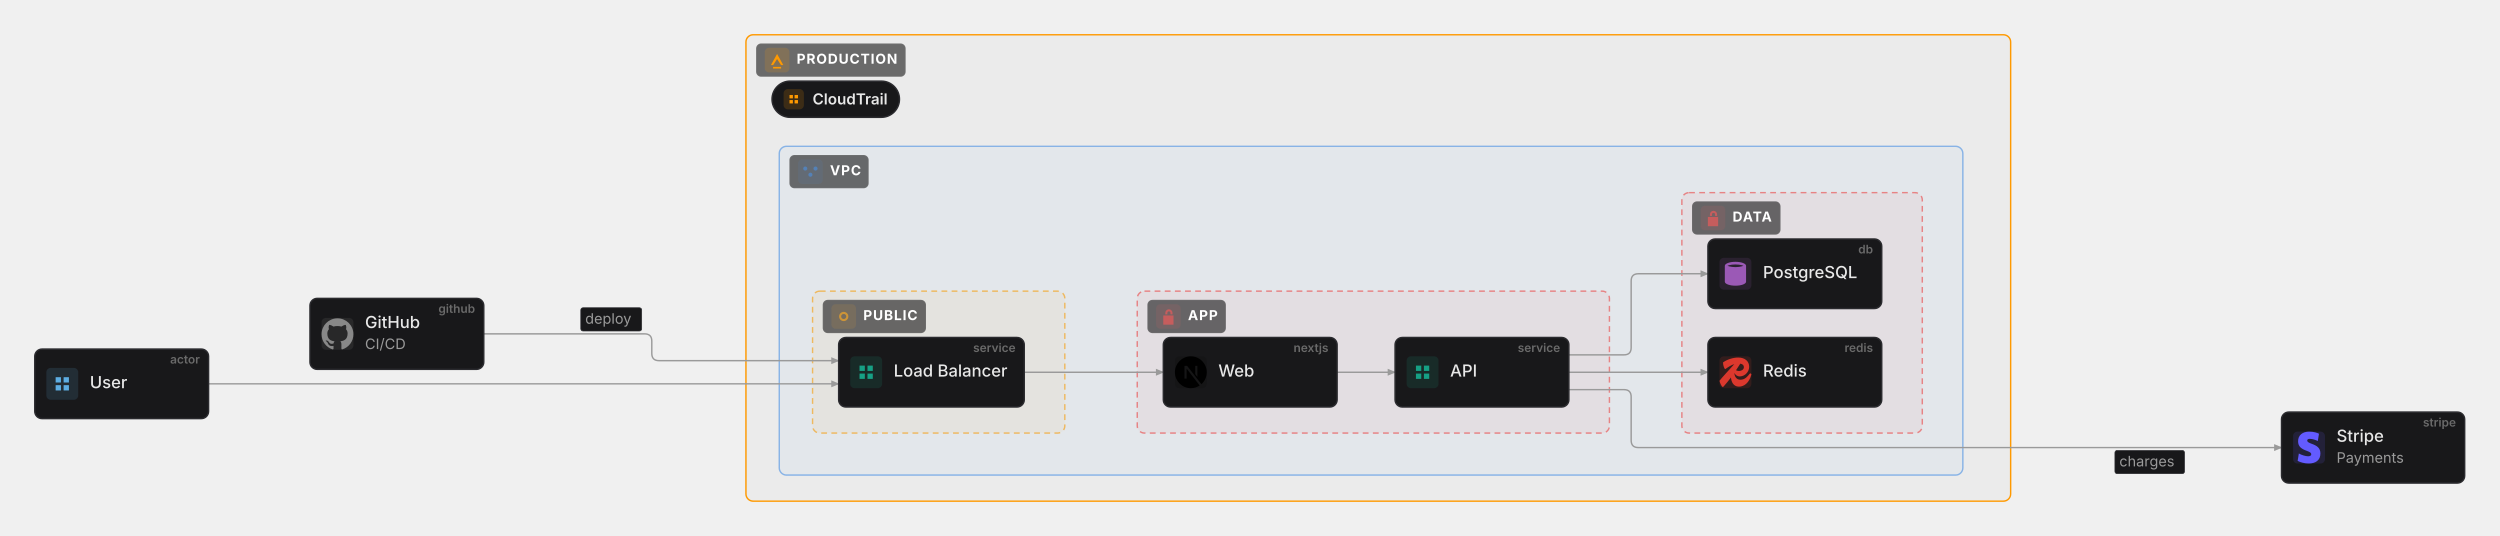
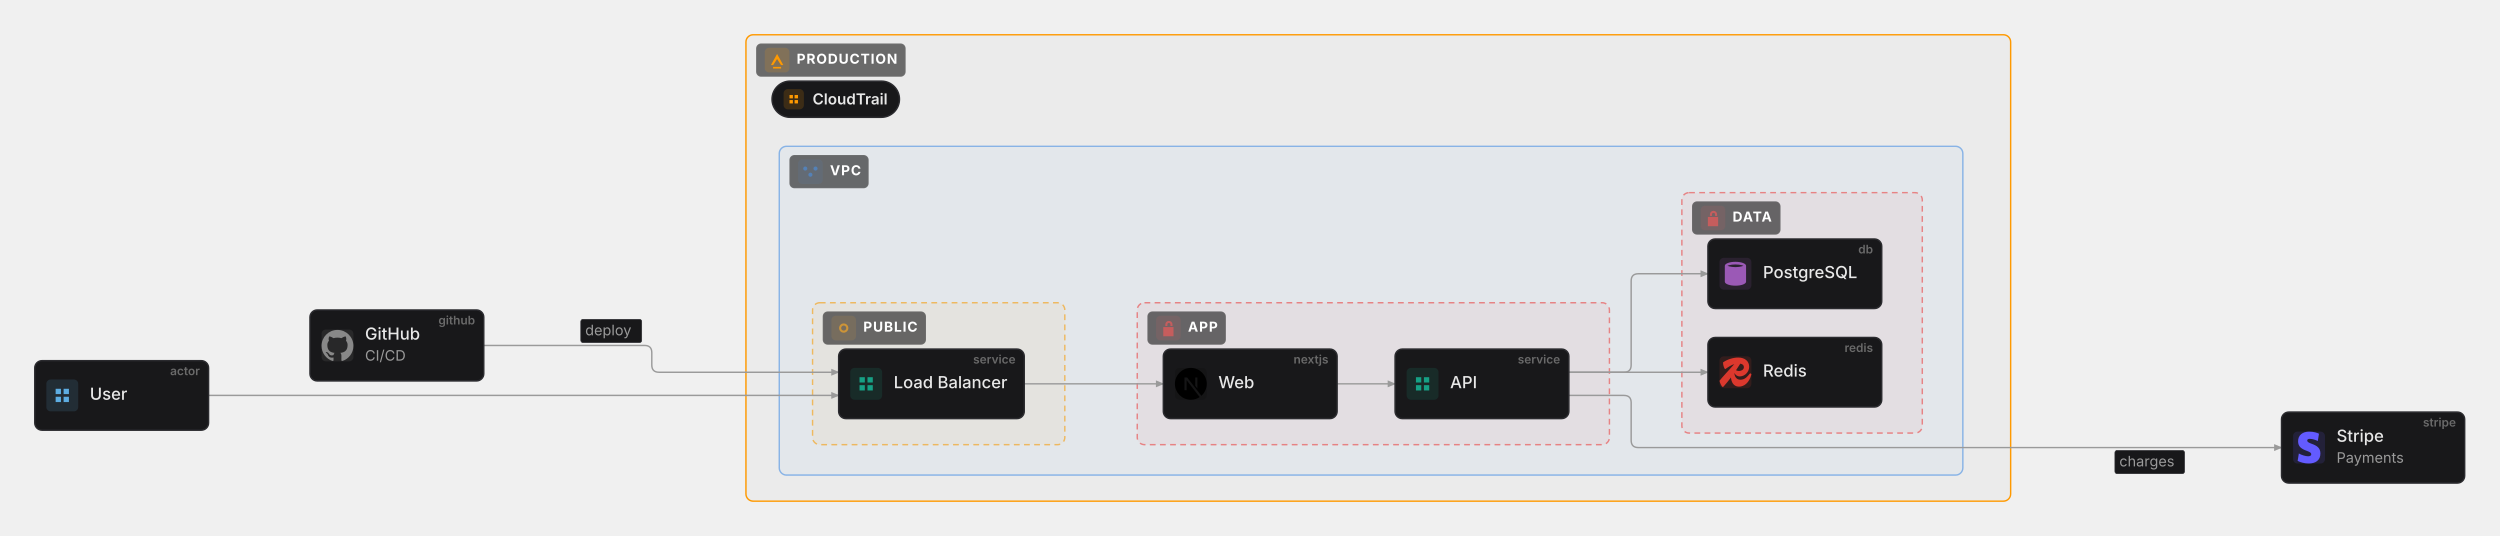
<svg xmlns="http://www.w3.org/2000/svg" width="1726" height="370" viewBox="0 0 1726 370" font-family="-apple-system,BlinkMacSystemFont,'Segoe UI',system-ui,sans-serif">
  <defs>
    <marker id="bromaid-arr" viewBox="0 0 10 10" refX="8.5" refY="5" markerWidth="6" markerHeight="6" orient="auto" markerUnits="strokeWidth">
      <path d="M0 1 L9.5 5 L0 9 z" fill="#9a9a9a" />
    </marker>
  </defs>
  <rect x="515" y="24" width="873.152" height="322" rx="5" fill="rgba(120,120,120,0.05)" stroke="#FF9900" stroke-width="1" />
  <rect x="522" y="30" width="103.259" height="23" rx="3.5" fill="rgba(0,0,0,0.55)" stroke="rgba(255,255,255,0.06)" stroke-width="1" />
  <rect x="528" y="33" width="17" height="17" rx="3" fill="#FF9900" opacity="0.16" />
  <g transform="translate(528 33) scale(0.7083333)" fill="#FF9900">
    <path d="M6 16.8 12 6l6 10.8h-2.2L12 10.9 8.2 16.8H6Z" />
    <path d="M8.1 18.6h7.8v1.6H8.1z" />
  </g>
  <text x="550" y="44" font-size="9.5" font-weight="650" fill="#ffffff" letter-spacing="0.6">
    <tspan x="550">PRODUCTION</tspan>
  </text>
  <rect x="538" y="101" width="817.152" height="227" rx="5" fill="rgba(74,144,226,0.05)" stroke="rgba(74,144,226,0.6)" stroke-width="1" />
  <rect x="545" y="107" width="54.732" height="23" rx="3.5" fill="rgba(0,0,0,0.55)" stroke="rgba(255,255,255,0.06)" stroke-width="1" />
  <rect x="551" y="110" width="17" height="17" rx="3" fill="rgba(74,144,226,0.6)" opacity="0.16" />
  <g transform="translate(551 110) scale(0.7083333)" fill="rgba(74,144,226,0.6)">
    <path d="M7 7a2 2 0 1 0 0 4 2 2 0 0 0 0-4Zm10 0a2 2 0 1 0 0 4 2 2 0 0 0 0-4ZM12 13a2 2 0 1 0 0 4 2 2 0 0 0 0-4Z" />
    <path d="M8.7 10.3 10.9 13m4.4 0 2.2-2.7M9 9h6" />
  </g>
  <text x="573" y="121" font-size="9.5" font-weight="650" fill="#ffffff" letter-spacing="0.6">
    <tspan x="573">VPC</tspan>
  </text>
-   <rect x="561" y="201" width="174.152" height="98" rx="5" fill="rgba(242,166,39,0.06)" stroke="rgba(242,166,39,0.7)" stroke-width="1" stroke-dasharray="4 3" />
-   <rect x="568" y="207" width="71.314" height="23" rx="3.5" fill="rgba(0,0,0,0.55)" stroke="rgba(255,255,255,0.06)" stroke-width="1" />
-   <rect x="574" y="210" width="17" height="17" rx="3" fill="rgba(242,166,39,0.7)" opacity="0.16" />
-   <g transform="translate(574 210) scale(0.7083333)" fill="rgba(242,166,39,0.7)">
+   <rect x="561" y="209" width="174.152" height="98" rx="5" fill="rgba(242,166,39,0.06)" stroke="rgba(242,166,39,0.7)" stroke-width="1" stroke-dasharray="4 3" />
+   <rect x="568" y="215" width="71.314" height="23" rx="3.5" fill="rgba(0,0,0,0.55)" stroke="rgba(255,255,255,0.06)" stroke-width="1" />
+   <rect x="574" y="218" width="17" height="17" rx="3" fill="rgba(242,166,39,0.7)" opacity="0.16" />
+   <g transform="translate(574 218) scale(0.7083333)" fill="rgba(242,166,39,0.7)">
    <path d="M12 7.5a4.5 4.5 0 1 0 0 9 4.5 4.5 0 0 0 0-9Zm0 2a2.5 2.5 0 1 1 0 5 2.5 2.5 0 0 1 0-5Z" />
    <path d="M12 3v2.2M12 18.8V21M3 12h2.2M18.8 12H21M5.1 5.1l1.6 1.6M17.3 17.3l1.6 1.6M18.9 5.1l-1.6 1.6M6.7 17.3l-1.6 1.6" />
  </g>
-   <text x="596" y="221" font-size="9.5" font-weight="650" fill="#ffffff" letter-spacing="0.6">
+   <text x="596" y="229" font-size="9.5" font-weight="650" fill="#ffffff" letter-spacing="0.6">
    <tspan x="596">PUBLIC</tspan>
  </text>
-   <rect x="785.152" y="201" width="326" height="98" rx="5" fill="rgba(232,90,90,0.06)" stroke="rgba(232,90,90,0.7)" stroke-width="1" stroke-dasharray="4 3" />
-   <rect x="792.152" y="207" width="54.209" height="23" rx="3.5" fill="rgba(0,0,0,0.55)" stroke="rgba(255,255,255,0.06)" stroke-width="1" />
-   <rect x="798.152" y="210" width="17" height="17" rx="3" fill="rgba(232,90,90,0.7)" opacity="0.16" />
-   <g transform="translate(798.152 210) scale(0.7083333)" fill="rgba(232,90,90,0.7)">
+   <rect x="785.152" y="209" width="326" height="98" rx="5" fill="rgba(232,90,90,0.06)" stroke="rgba(232,90,90,0.7)" stroke-width="1" stroke-dasharray="4 3" />
+   <rect x="792.152" y="215" width="54.209" height="23" rx="3.5" fill="rgba(0,0,0,0.55)" stroke="rgba(255,255,255,0.06)" stroke-width="1" />
+   <rect x="798.152" y="218" width="17" height="17" rx="3" fill="rgba(232,90,90,0.7)" opacity="0.16" />
+   <g transform="translate(798.152 218) scale(0.7083333)" fill="rgba(232,90,90,0.7)">
    <path d="M7 11h10v9H7v-9Zm2-1V8.5A3.5 3.5 0 0 1 12.5 5 3.5 3.5 0 0 1 16 8.5V10h-2V8.5A1.5 1.5 0 0 0 12.5 7 1.5 1.5 0 0 0 11 8.5V10H9Z" />
  </g>
-   <text x="820.152" y="221" font-size="9.5" font-weight="650" fill="#ffffff" letter-spacing="0.6">
+   <text x="820.152" y="229" font-size="9.5" font-weight="650" fill="#ffffff" letter-spacing="0.6">
    <tspan x="820.152">APP</tspan>
  </text>
  <rect x="1161.152" y="133" width="166" height="166" rx="5" fill="rgba(232,90,90,0.06)" stroke="rgba(232,90,90,0.7)" stroke-width="1" stroke-dasharray="4 3" />
  <rect x="1168.152" y="139" width="61.136" height="23" rx="3.5" fill="rgba(0,0,0,0.55)" stroke="rgba(255,255,255,0.06)" stroke-width="1" />
  <rect x="1174.152" y="142" width="17" height="17" rx="3" fill="rgba(232,90,90,0.7)" opacity="0.16" />
  <g transform="translate(1174.152 142) scale(0.7083333)" fill="rgba(232,90,90,0.7)">
    <path d="M7 11h10v9H7v-9Zm2-1V8.5A3.5 3.5 0 0 1 12.5 5 3.5 3.5 0 0 1 16 8.5V10h-2V8.5A1.5 1.5 0 0 0 12.5 7 1.5 1.5 0 0 0 11 8.5V10H9Z" />
  </g>
  <text x="1196.152" y="153" font-size="9.5" font-weight="650" fill="#ffffff" letter-spacing="0.6">
    <tspan x="1196.152">DATA</tspan>
  </text>
-   <path d="M 144 265 L 579 265" fill="none" stroke="#9a9a9a" stroke-width="1" stroke-linecap="round" stroke-linejoin="round" marker-end="url(#bromaid-arr)" />
-   <path d="M 707.152 257 L 803.152 257" fill="none" stroke="#9a9a9a" stroke-width="1" stroke-linecap="round" stroke-linejoin="round" marker-end="url(#bromaid-arr)" />
-   <path d="M 923.152 257 L 963.152 257" fill="none" stroke="#9a9a9a" stroke-width="1" stroke-linecap="round" stroke-linejoin="round" marker-end="url(#bromaid-arr)" />
-   <path d="M 1083.152 245 L 1121.152 245 Q 1126.152 245 1126.152 240 L 1126.152 194 Q 1126.152 189 1131.152 189 L 1179.152 189" fill="none" stroke="#9a9a9a" stroke-width="1" stroke-linecap="round" stroke-linejoin="round" marker-end="url(#bromaid-arr)" />
+   <path d="M 144 273 L 579 273" fill="none" stroke="#9a9a9a" stroke-width="1" stroke-linecap="round" stroke-linejoin="round" marker-end="url(#bromaid-arr)" />
+   <path d="M 707.152 265 L 803.152 265" fill="none" stroke="#9a9a9a" stroke-width="1" stroke-linecap="round" stroke-linejoin="round" marker-end="url(#bromaid-arr)" />
+   <path d="M 923.152 265 L 963.152 265" fill="none" stroke="#9a9a9a" stroke-width="1" stroke-linecap="round" stroke-linejoin="round" marker-end="url(#bromaid-arr)" />
+   <path d="M 1083.152 257 L 1121.152 257 Q 1126.152 257 1126.152 252 L 1126.152 194 Q 1126.152 189 1131.152 189 L 1179.152 189" fill="none" stroke="#9a9a9a" stroke-width="1" stroke-linecap="round" stroke-linejoin="round" marker-end="url(#bromaid-arr)" />
  <path d="M 1083.152 257 L 1179.152 257" fill="none" stroke="#9a9a9a" stroke-width="1" stroke-linecap="round" stroke-linejoin="round" marker-end="url(#bromaid-arr)" />
-   <path d="M 1083.152 269 L 1121.152 269 Q 1126.152 269 1126.152 274 L 1126.152 304 Q 1126.152 309 1131.152 309 L 1575.152 309" fill="none" stroke="#9a9a9a" stroke-width="1" stroke-linecap="round" stroke-linejoin="round" marker-end="url(#bromaid-arr)" />
+   <path d="M 1083.152 273 L 1121.152 273 Q 1126.152 273 1126.152 278 L 1126.152 304 Q 1126.152 309 1131.152 309 L 1575.152 309" fill="none" stroke="#9a9a9a" stroke-width="1" stroke-linecap="round" stroke-linejoin="round" marker-end="url(#bromaid-arr)" />
  <rect x="1460.152" y="311" width="48" height="16" rx="1.5" fill="#18181a" stroke="#2a2a2e" stroke-width="0.5" />
  <text x="1463.152" y="322" font-size="10" fill="#9a9a9a">charges</text>
-   <path d="M 334 230.5 L 445 230.5 Q 450 230.5 450 235.5 L 450 244 Q 450 249 455 249 L 579 249" fill="none" stroke="#9a9a9a" stroke-width="1" stroke-linecap="round" stroke-linejoin="round" marker-end="url(#bromaid-arr)" />
-   <rect x="401" y="212.5" width="42" height="16" rx="1.5" fill="#18181a" stroke="#2a2a2e" stroke-width="0.5" />
-   <text x="404" y="223.5" font-size="10" fill="#9a9a9a">deploy</text>
-   <rect x="24" y="241" width="120" height="48" rx="5" fill="#18181a" stroke="#2a2a2e" stroke-width="1" />
-   <text x="138" y="251" font-size="8.2" font-weight="600" fill="#6a6a6a" text-anchor="end">actor</text>
-   <rect x="32" y="254" width="22" height="22" rx="3" fill="#5dade2" opacity="0.14" />
-   <g transform="translate(32 254) scale(0.9166667)" fill="#5dade2">
+   <path d="M 334 238.5 L 445 238.5 Q 450 238.5 450 243.5 L 450 252 Q 450 257 455 257 L 579 257" fill="none" stroke="#9a9a9a" stroke-width="1" stroke-linecap="round" stroke-linejoin="round" marker-end="url(#bromaid-arr)" />
+   <rect x="401" y="220.5" width="42" height="16" rx="1.5" fill="#18181a" stroke="#2a2a2e" stroke-width="0.5" />
+   <text x="404" y="231.5" font-size="10" fill="#9a9a9a">deploy</text>
+   <rect x="24" y="249" width="120" height="48" rx="5" fill="#18181a" stroke="#2a2a2e" stroke-width="1" />
+   <text x="138" y="259" font-size="8.2" font-weight="600" fill="#6a6a6a" text-anchor="end">actor</text>
+   <rect x="32" y="262" width="22" height="22" rx="3" fill="#5dade2" opacity="0.14" />
+   <g transform="translate(32 262) scale(0.9166667)" fill="#5dade2">
    <path d="M7 7h4v4H7V7z" />
    <path d="M13 7h4v4h-4V7z" />
    <path d="M7 13h4v4H7v-4z" />
    <path d="M13 13h4v4h-4v-4z" />
  </g>
-   <text x="62" y="268" font-size="11.5" font-weight="500" fill="#e8e8e8">
+   <text x="62" y="276" font-size="11.5" font-weight="500" fill="#e8e8e8">
    <tspan x="62">User</tspan>
  </text>
-   <rect x="214" y="206" width="120" height="49" rx="5" fill="#18181a" stroke="#2a2a2e" stroke-width="1" />
-   <text x="328" y="216" font-size="8.2" font-weight="600" fill="#6a6a6a" text-anchor="end">github</text>
-   <rect x="222" y="219.5" width="22" height="22" rx="3" fill="#888888" opacity="0.14" />
-   <g transform="translate(222 219.5) scale(0.9166667)" fill="#888888">
+   <rect x="214" y="214" width="120" height="49" rx="5" fill="#18181a" stroke="#2a2a2e" stroke-width="1" />
+   <text x="328" y="224" font-size="8.2" font-weight="600" fill="#6a6a6a" text-anchor="end">github</text>
+   <rect x="222" y="227.5" width="22" height="22" rx="3" fill="#888888" opacity="0.14" />
+   <g transform="translate(222 227.5) scale(0.9166667)" fill="#888888">
    <path d="M12 .297c-6.63 0-12 5.373-12 12 0 5.303 3.438 9.8 8.205 11.385.6.113.82-.258.82-.577 0-.285-.01-1.04-.015-2.04-3.338.724-4.042-1.61-4.042-1.61C4.422 18.07 3.633 17.7 3.633 17.7c-1.087-.744.084-.729.084-.729 1.205.084 1.838 1.236 1.838 1.236 1.07 1.835 2.809 1.305 3.495.998.108-.776.417-1.305.76-1.605-2.665-.3-5.466-1.332-5.466-5.93 0-1.31.465-2.38 1.235-3.22-.135-.303-.54-1.523.105-3.176 0 0 1.005-.322 3.3 1.23.96-.267 1.98-.399 3-.405 1.02.006 2.04.138 3 .405 2.28-1.552 3.285-1.23 3.285-1.23.645 1.653.24 2.873.12 3.176.765.84 1.23 1.91 1.23 3.22 0 4.61-2.805 5.625-5.475 5.92.42.36.81 1.096.81 2.22 0 1.606-.015 2.896-.015 3.286 0 .315.21.69.825.57C20.565 22.092 24 17.592 24 12.297c0-6.627-5.373-12-12-12" />
  </g>
-   <text x="252" y="226.5" font-size="11.5" font-weight="500" fill="#e8e8e8">
+   <text x="252" y="234.5" font-size="11.5" font-weight="500" fill="#e8e8e8">
    <tspan x="252">GitHub</tspan>
  </text>
-   <text x="252" y="241" font-size="10" fill="#9a9a9a">
+   <text x="252" y="249" font-size="10" fill="#9a9a9a">
    <tspan x="252">CI/CD</tspan>
  </text>
  <rect x="1575.152" y="284.5" width="126.46" height="49" rx="5" fill="#18181a" stroke="#2a2a2e" stroke-width="1" />
  <text x="1695.612" y="294.5" font-size="8.2" font-weight="600" fill="#6a6a6a" text-anchor="end">stripe</text>
  <rect x="1583.152" y="298" width="22" height="22" rx="3" fill="#635BFF" opacity="0.14" />
  <g transform="translate(1583.152 298) scale(0.9166667)" fill="#635BFF">
    <path d="M13.976 9.15c-2.172-.806-3.356-1.426-3.356-2.409 0-.831.683-1.305 1.901-1.305 2.227 0 4.515.858 6.09 1.631l.89-5.494C18.252.975 15.697 0 12.165 0 9.667 0 7.589.654 6.104 1.872 4.56 3.147 3.757 4.992 3.757 7.218c0 4.039 2.467 5.76 6.476 7.219 2.585.92 3.445 1.574 3.445 2.583 0 .98-.84 1.545-2.354 1.545-1.875 0-4.965-.921-6.99-2.109l-.9 5.555C5.175 22.99 8.385 24 11.714 24c2.641 0 4.843-.624 6.328-1.813 1.664-1.305 2.525-3.236 2.525-5.732 0-4.128-2.524-5.851-6.594-7.305h.003z" />
  </g>
  <text x="1613.152" y="305" font-size="11.5" font-weight="500" fill="#e8e8e8">
    <tspan x="1613.152">Stripe</tspan>
  </text>
  <text x="1613.152" y="319.5" font-size="10" fill="#9a9a9a">
    <tspan x="1613.152">Payments</tspan>
  </text>
  <rect x="533" y="56" width="88" height="25" rx="12.5" fill="#18181a" stroke="#2a2a2e" stroke-width="1" />
  <rect x="541" y="61.5" width="14" height="14" rx="3" fill="#FF9900" opacity="0.16" />
  <g transform="translate(541 61.5) scale(0.5833333)" fill="#FF9900">
    <path d="M7 7h4v4H7V7z" />
    <path d="M13 7h4v4h-4V7z" />
    <path d="M7 13h4v4H7v-4z" />
    <path d="M13 13h4v4h-4v-4z" />
  </g>
  <text x="561" y="72.1" font-size="10.5" font-weight="600" fill="#e8e8e8">CloudTrail</text>
-   <rect x="579" y="233" width="128.152" height="48" rx="5" fill="#18181a" stroke="#2a2a2e" stroke-width="1" />
-   <text x="701.152" y="243" font-size="8.2" font-weight="600" fill="#6a6a6a" text-anchor="end">service</text>
-   <rect x="587" y="246" width="22" height="22" rx="3" fill="#16a085" opacity="0.14" />
-   <g transform="translate(587 246) scale(0.9166667)" fill="#16a085">
+   <rect x="579" y="241" width="128.152" height="48" rx="5" fill="#18181a" stroke="#2a2a2e" stroke-width="1" />
+   <text x="701.152" y="251" font-size="8.2" font-weight="600" fill="#6a6a6a" text-anchor="end">service</text>
+   <rect x="587" y="254" width="22" height="22" rx="3" fill="#16a085" opacity="0.14" />
+   <g transform="translate(587 254) scale(0.9166667)" fill="#16a085">
    <path d="M7 7h4v4H7V7z" />
    <path d="M13 7h4v4h-4V7z" />
    <path d="M7 13h4v4H7v-4z" />
    <path d="M13 13h4v4h-4v-4z" />
  </g>
-   <text x="617" y="260" font-size="11.5" font-weight="500" fill="#e8e8e8">
+   <text x="617" y="268" font-size="11.5" font-weight="500" fill="#e8e8e8">
    <tspan x="617">Load Balancer</tspan>
  </text>
-   <rect x="803.152" y="233" width="120" height="48" rx="5" fill="#18181a" stroke="#2a2a2e" stroke-width="1" />
-   <text x="917.152" y="243" font-size="8.2" font-weight="600" fill="#6a6a6a" text-anchor="end">nextjs</text>
-   <rect x="811.152" y="246" width="22" height="22" rx="3" fill="#000000" opacity="0.14" />
-   <g transform="translate(811.152 246) scale(0.9166667)" fill="#000000">
+   <rect x="803.152" y="241" width="120" height="48" rx="5" fill="#18181a" stroke="#2a2a2e" stroke-width="1" />
+   <text x="917.152" y="251" font-size="8.2" font-weight="600" fill="#6a6a6a" text-anchor="end">nextjs</text>
+   <rect x="811.152" y="254" width="22" height="22" rx="3" fill="#000000" opacity="0.14" />
+   <g transform="translate(811.152 254) scale(0.9166667)" fill="#000000">
    <path d="M18.665 21.978C16.758 23.255 14.465 24 12 24 5.377 24 0 18.623 0 12S5.377 0 12 0s12 5.377 12 12c0 3.583-1.574 6.801-4.067 9.001L9.219 7.2H7.2v9.596h1.615V9.251l9.85 12.727Zm-3.332-8.533 1.6 2.061V7.2h-1.6v6.245Z" />
  </g>
-   <text x="841.152" y="260" font-size="11.5" font-weight="500" fill="#e8e8e8">
+   <text x="841.152" y="268" font-size="11.5" font-weight="500" fill="#e8e8e8">
    <tspan x="841.152">Web</tspan>
  </text>
-   <rect x="963.152" y="233" width="120" height="48" rx="5" fill="#18181a" stroke="#2a2a2e" stroke-width="1" />
-   <text x="1077.152" y="243" font-size="8.2" font-weight="600" fill="#6a6a6a" text-anchor="end">service</text>
-   <rect x="971.152" y="246" width="22" height="22" rx="3" fill="#16a085" opacity="0.14" />
-   <g transform="translate(971.152 246) scale(0.9166667)" fill="#16a085">
+   <rect x="963.152" y="241" width="120" height="48" rx="5" fill="#18181a" stroke="#2a2a2e" stroke-width="1" />
+   <text x="1077.152" y="251" font-size="8.2" font-weight="600" fill="#6a6a6a" text-anchor="end">service</text>
+   <rect x="971.152" y="254" width="22" height="22" rx="3" fill="#16a085" opacity="0.14" />
+   <g transform="translate(971.152 254) scale(0.9166667)" fill="#16a085">
    <path d="M7 7h4v4H7V7z" />
    <path d="M13 7h4v4h-4V7z" />
    <path d="M7 13h4v4H7v-4z" />
    <path d="M13 13h4v4h-4v-4z" />
  </g>
-   <text x="1001.152" y="260" font-size="11.5" font-weight="500" fill="#e8e8e8">
+   <text x="1001.152" y="268" font-size="11.5" font-weight="500" fill="#e8e8e8">
    <tspan x="1001.152">API</tspan>
  </text>
  <rect x="1179.152" y="165" width="120" height="48" rx="5" fill="#18181a" stroke="#2a2a2e" stroke-width="1" />
  <text x="1293.152" y="175" font-size="8.2" font-weight="600" fill="#6a6a6a" text-anchor="end">db</text>
  <rect x="1187.152" y="178" width="22" height="22" rx="3" fill="#9b59b6" opacity="0.14" />
  <g transform="translate(1187.152 178) scale(0.9166667)" fill="#9b59b6">
    <path d="M12 3c-4.42 0-8 1.34-8 3v12c0 1.66 3.58 3 8 3s8-1.34 8-3V6c0-1.66-3.58-3-8-3zm0 2c3.87 0 6 .99 6 1s-2.13 1-6 1-6-.99-6-1 2.13-1 6-1z" />
    <path d="M6 9.25V12c0 .71 2.13 1.75 6 1.75s6-1.04 6-1.75V9.25C16.6 10.02 14.5 10.5 12 10.5s-4.6-.48-6-1.25z" />
    <path d="M6 14.25V17c0 .71 2.13 1.75 6 1.75s6-1.04 6-1.75v-2.75C16.6 15.02 14.5 15.5 12 15.5s-4.6-.48-6-1.25z" />
  </g>
  <text x="1217.152" y="192" font-size="11.5" font-weight="500" fill="#e8e8e8">
    <tspan x="1217.152">PostgreSQL</tspan>
  </text>
  <rect x="1179.152" y="233" width="120" height="48" rx="5" fill="#18181a" stroke="#2a2a2e" stroke-width="1" />
  <text x="1293.152" y="243" font-size="8.2" font-weight="600" fill="#6a6a6a" text-anchor="end">redis</text>
  <rect x="1187.152" y="246" width="22" height="22" rx="3" fill="#DC382D" opacity="0.14" />
  <g transform="translate(1187.152 246) scale(0.9166667)" fill="#DC382D">
    <path d="M22.71 13.145c-1.66 2.092-3.452 4.483-7.038 4.483-3.203 0-4.397-2.825-4.48-5.12.701 1.484 2.073 2.685 4.214 2.63 4.117-.133 6.94-3.852 6.94-7.239 0-4.05-3.022-6.972-8.268-6.972-3.752 0-8.4 1.428-11.455 3.685C2.59 6.937 3.885 9.958 4.35 9.626c2.648-1.904 4.748-3.13 6.784-3.744C8.12 9.244.886 17.05 0 18.425c.1 1.261 1.66 4.648 2.424 4.648.232 0 .431-.133.664-.365a100.49 100.49 0 0 0 5.54-6.765c.222 3.104 1.748 6.898 6.014 6.898 3.819 0 7.604-2.756 9.33-8.965.2-.764-.73-1.361-1.261-.73zm-4.349-5.013c0 1.959-1.926 2.922-3.685 2.922-.941 0-1.664-.247-2.235-.568 1.051-1.592 2.092-3.225 3.21-4.973 1.972.334 2.71 1.43 2.71 2.619z" />
  </g>
  <text x="1217.152" y="260" font-size="11.5" font-weight="500" fill="#e8e8e8">
    <tspan x="1217.152">Redis</tspan>
  </text>
</svg>
